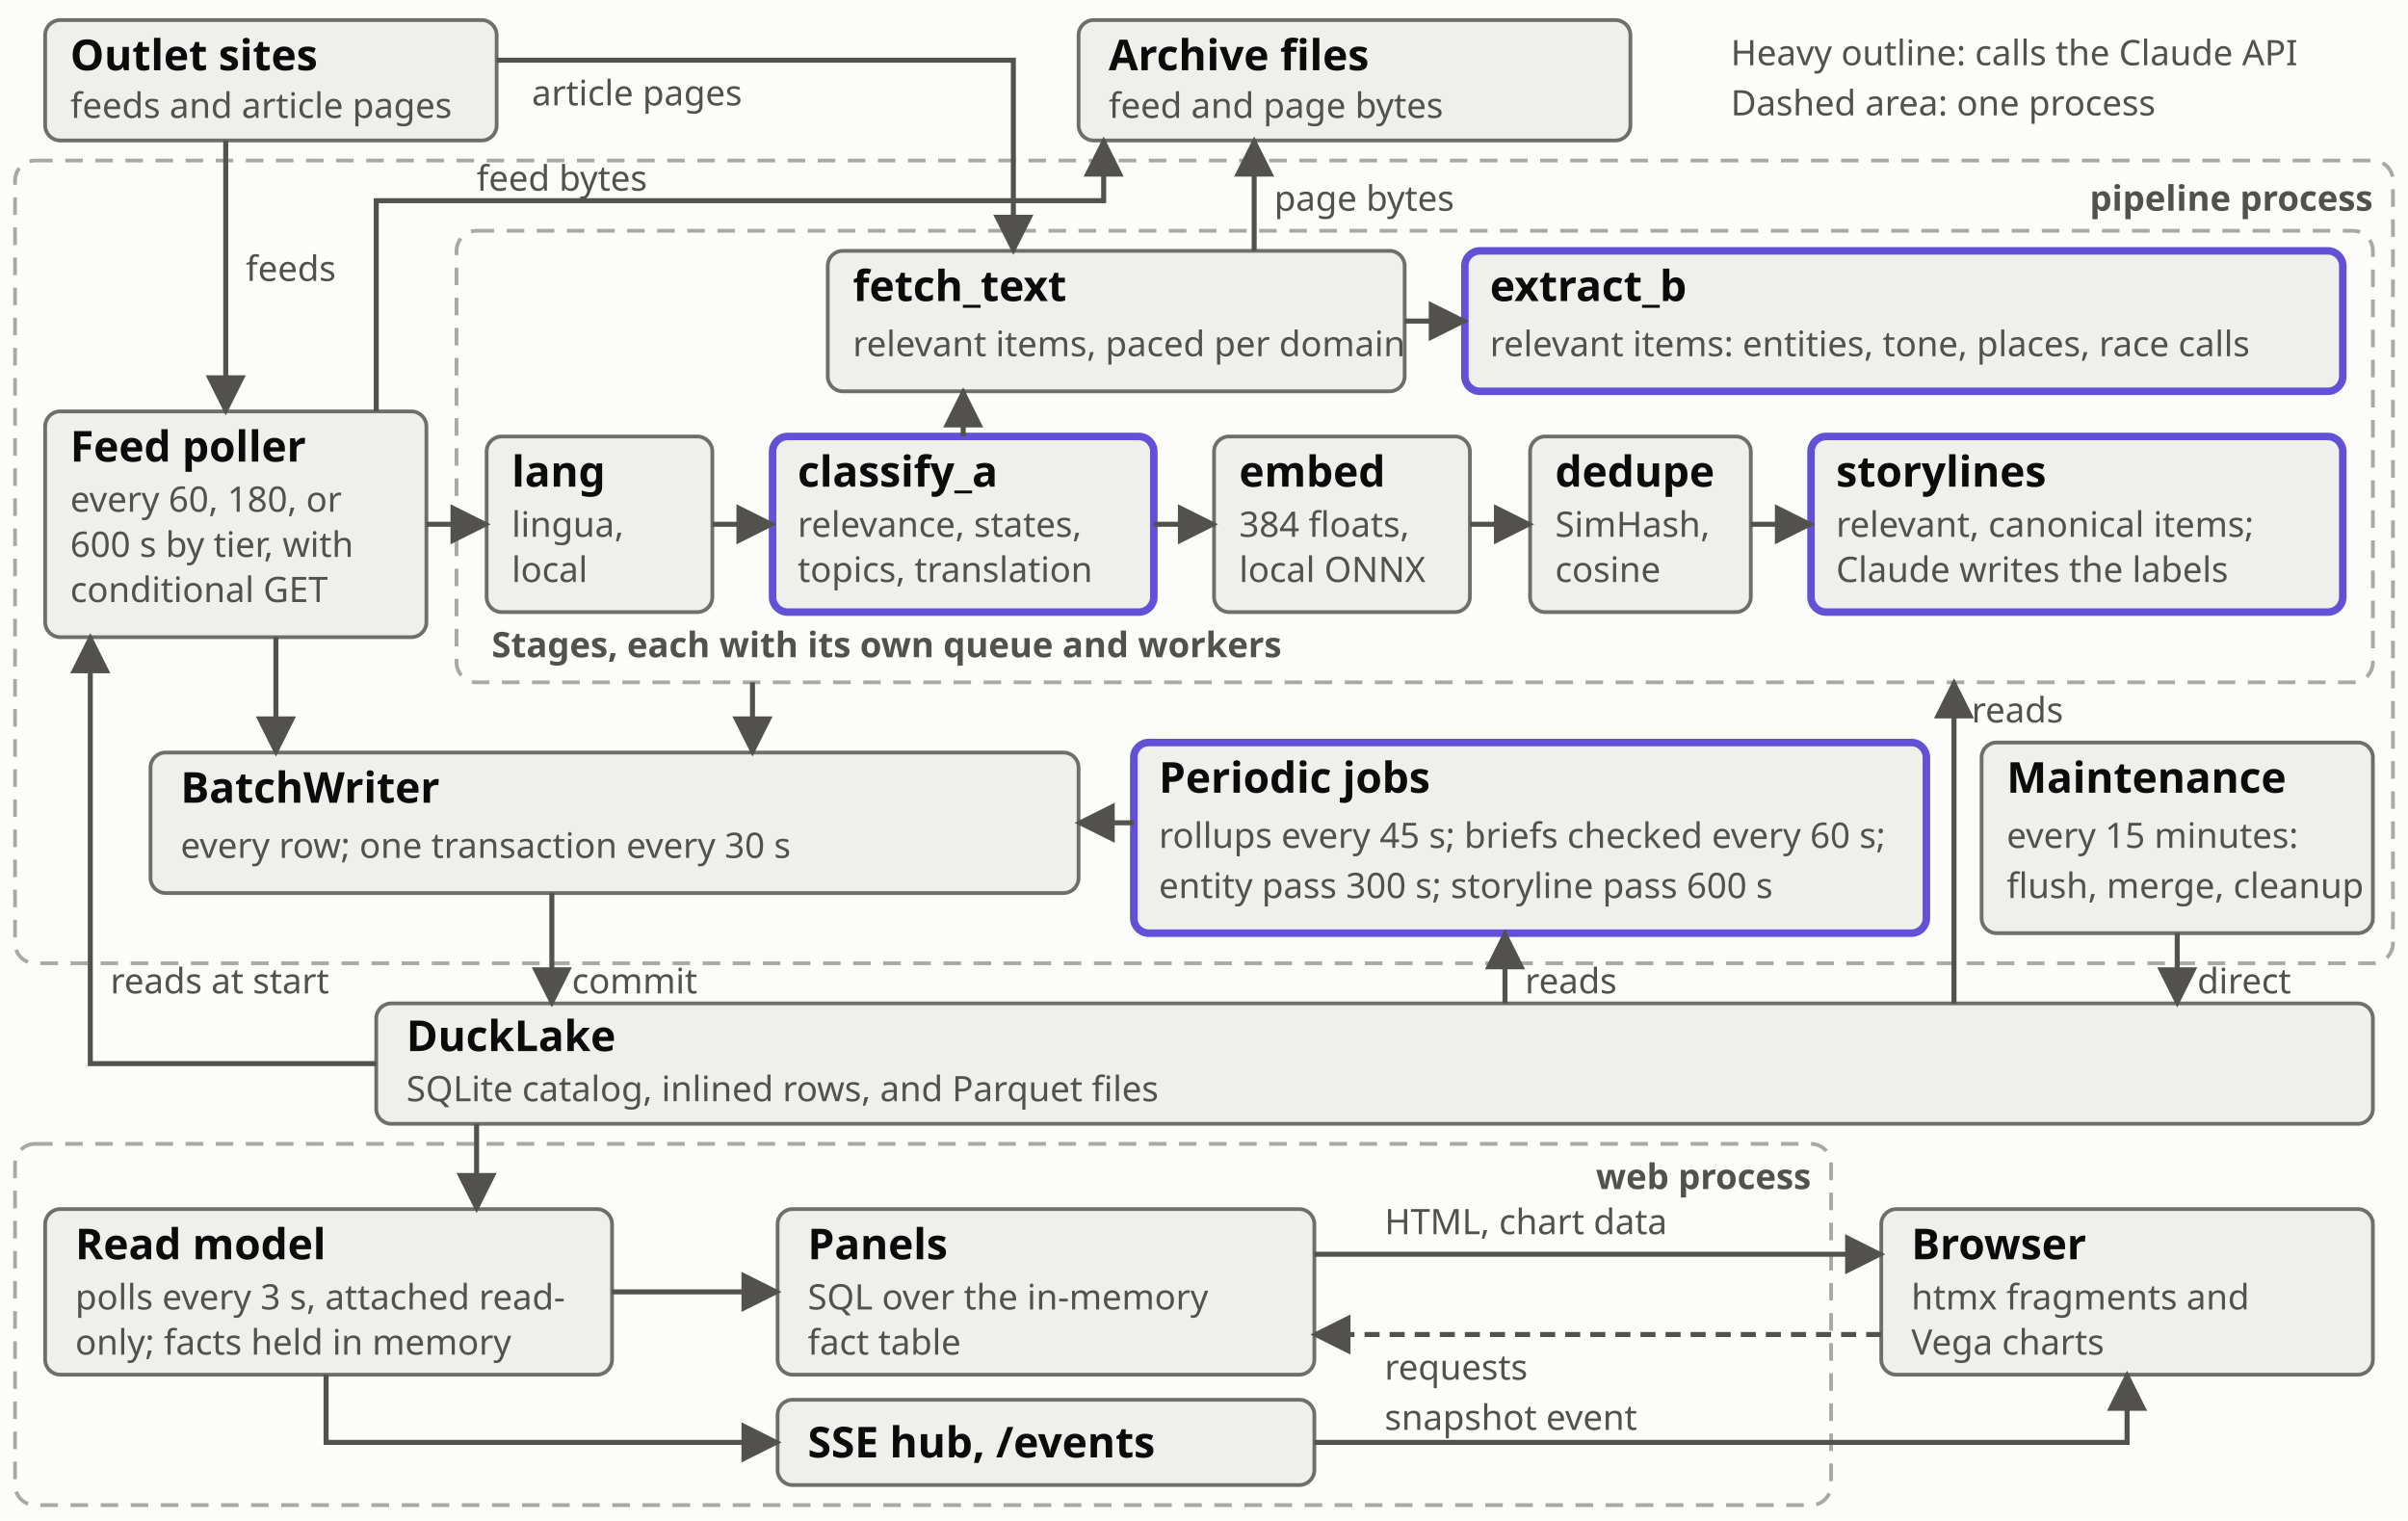
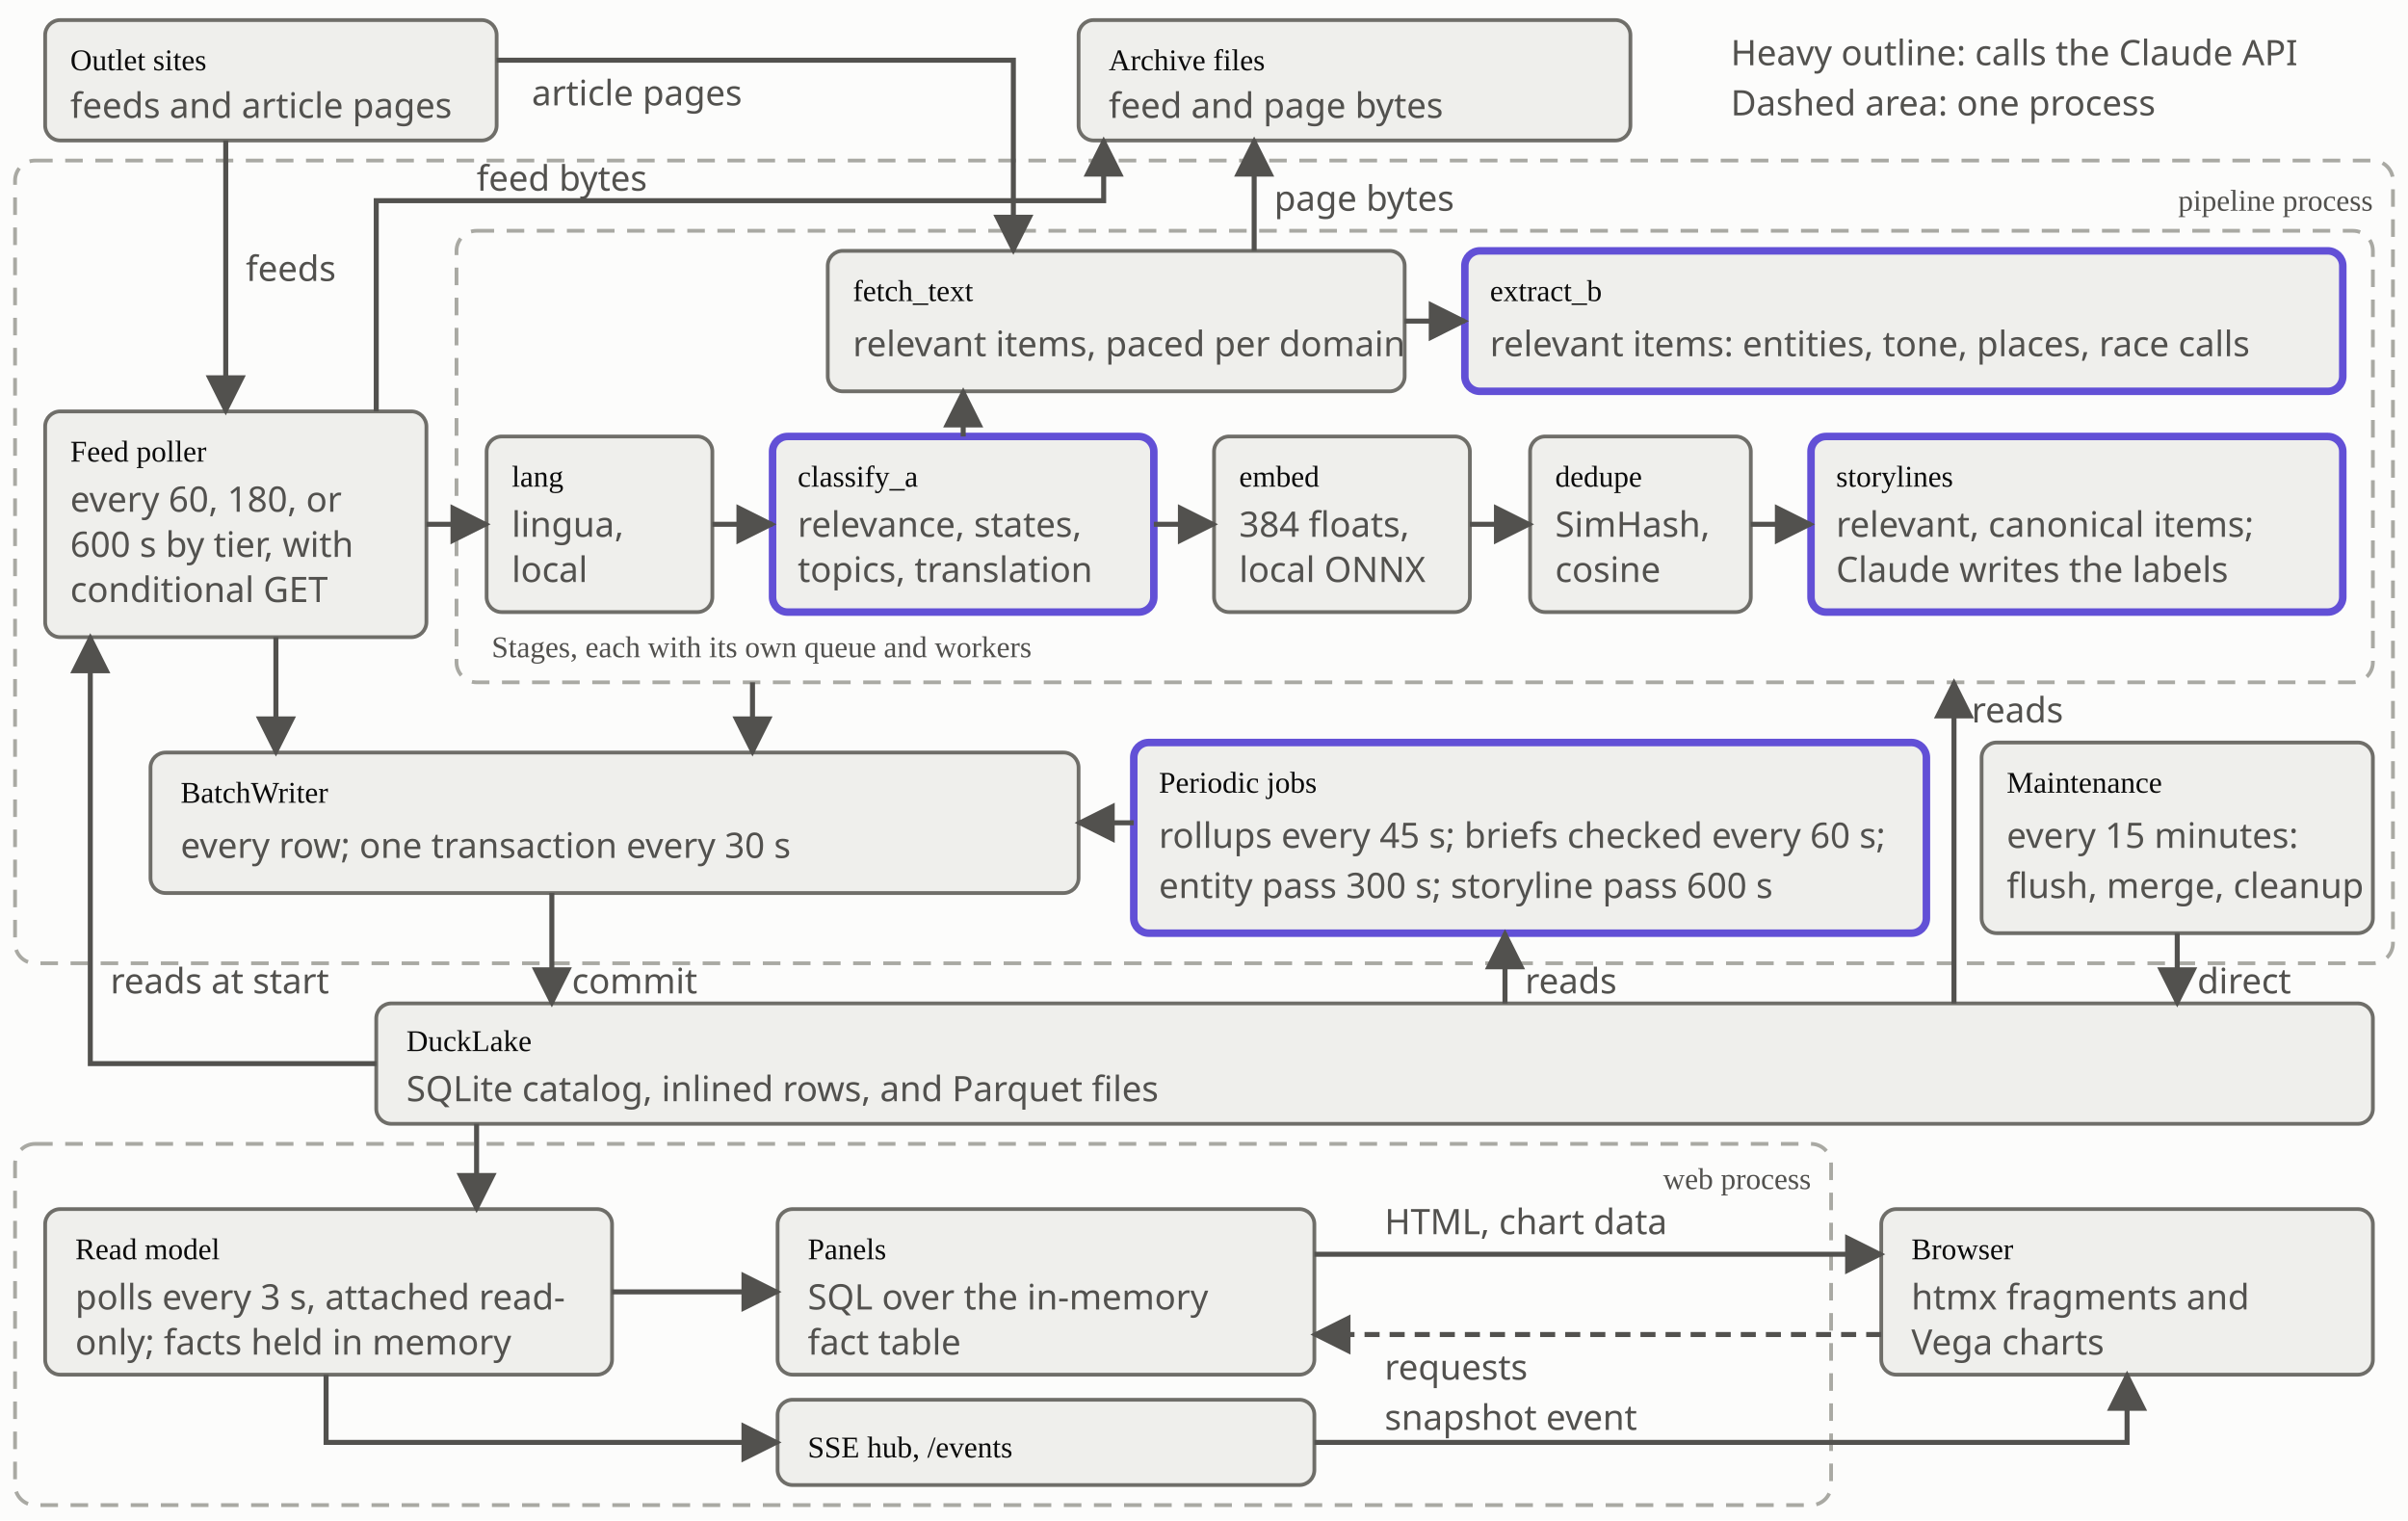
<svg xmlns="http://www.w3.org/2000/svg" viewBox="0 0 960 606" role="img" aria-labelledby="feed-title">
  <style>
    .fd-bg { fill: var(--surface-1, #fcfcfb); }
    .fd-area { fill: none; stroke: var(--line, #a9a9a3); stroke-width: 1.5; stroke-dasharray: 7 5; }
    .fd-box { fill: var(--surface-2, #efefec); stroke: var(--text-3, #6f6e69); stroke-width: 1.5; }
    .fd-llm { fill: var(--surface-2, #efefec); stroke: var(--accent, #6250d6); stroke-width: 3; }
-     .fd-name { fill: var(--text-1, #0b0b0b); font: 650 17px ui-sans-serif, system-ui, sans-serif; }
+     .fd-name { fill: var(--text-1, #0b0b0b); font: var(--weight-heading, 550) 17px ui-sans-serif, system-ui, sans-serif; }
    .fd-note { fill: var(--text-2, #52514e); font: 400 14px ui-sans-serif, system-ui, sans-serif; }
-     .fd-area-name { fill: var(--text-2, #52514e); font: 650 14px ui-sans-serif, system-ui, sans-serif; }
+     .fd-area-name { fill: var(--text-2, #52514e); font: var(--weight-heading, 550) 14px ui-sans-serif, system-ui, sans-serif; }
    .fd-line { fill: none; stroke: var(--text-2, #52514e); stroke-width: 2; }
    .fd-ask { stroke-dasharray: 6 4; }
    .fd-head { fill: var(--text-2, #52514e); }
  </style>
  <defs>
    <marker id="fd-arrow" viewBox="0 0 10 10" refX="9" refY="5" markerWidth="8" markerHeight="8" orient="auto-start-reverse">
      <path class="fd-head" d="M0 0 L10 5 L0 10 Z" />
    </marker>
  </defs>
  <rect class="fd-bg" width="960" height="606" />
  <rect class="fd-area" x="6" y="64" width="948" height="320" rx="8" />
  <text class="fd-area-name" x="946" y="84" text-anchor="end">pipeline process</text>
  <rect class="fd-area" x="6" y="456" width="724" height="144" rx="8" />
  <text class="fd-area-name" x="722" y="474" text-anchor="end">web process</text>
  <rect class="fd-box" x="18" y="8" width="180" height="48" rx="6" />
  <text class="fd-name" x="28" y="28">Outlet sites</text>
  <text class="fd-note" x="28" y="47">feeds and article pages</text>
  <rect class="fd-box" x="430" y="8" width="220" height="48" rx="6" />
  <text class="fd-name" x="442" y="28">Archive files</text>
  <text class="fd-note" x="442" y="47">feed and page bytes</text>
  <text class="fd-note" x="690" y="26" font-weight="650">Heavy outline: calls the Claude API</text>
  <text class="fd-note" x="690" y="46" font-weight="650">Dashed area: one process</text>
  <rect class="fd-box" x="18" y="164" width="152" height="90" rx="6" />
  <text class="fd-name" x="28" y="184">Feed poller</text>
  <text class="fd-note" x="28" y="204">every 60, 180, or</text>
  <text class="fd-note" x="28" y="222">600 s by tier, with</text>
  <text class="fd-note" x="28" y="240">conditional GET</text>
  <rect class="fd-area" x="182" y="92" width="764" height="180" rx="8" />
  <text class="fd-area-name" x="196" y="262">Stages, each with its own queue and workers</text>
  <rect class="fd-box" x="330" y="100" width="230" height="56" rx="6" />
  <text class="fd-name" x="340" y="120">fetch_text</text>
  <text class="fd-note" x="340" y="142">relevant items, paced per domain</text>
  <rect class="fd-llm" x="584" y="100" width="350" height="56" rx="6" />
  <text class="fd-name" x="594" y="120">extract_b</text>
  <text class="fd-note" x="594" y="142">relevant items: entities, tone, places, race calls</text>
  <rect class="fd-box" x="194" y="174" width="90" height="70" rx="6" />
  <text class="fd-name" x="204" y="194">lang</text>
  <text class="fd-note" x="204" y="214">lingua,</text>
  <text class="fd-note" x="204" y="232">local</text>
  <rect class="fd-llm" x="308" y="174" width="152" height="70" rx="6" />
  <text class="fd-name" x="318" y="194">classify_a</text>
  <text class="fd-note" x="318" y="214">relevance, states,</text>
  <text class="fd-note" x="318" y="232">topics, translation</text>
  <rect class="fd-box" x="484" y="174" width="102" height="70" rx="6" />
  <text class="fd-name" x="494" y="194">embed</text>
  <text class="fd-note" x="494" y="214">384 floats,</text>
  <text class="fd-note" x="494" y="232">local ONNX</text>
  <rect class="fd-box" x="610" y="174" width="88" height="70" rx="6" />
  <text class="fd-name" x="620" y="194">dedupe</text>
  <text class="fd-note" x="620" y="214">SimHash,</text>
  <text class="fd-note" x="620" y="232">cosine</text>
  <rect class="fd-llm" x="722" y="174" width="212" height="70" rx="6" />
  <text class="fd-name" x="732" y="194">storylines</text>
  <text class="fd-note" x="732" y="214">relevant, canonical items;</text>
  <text class="fd-note" x="732" y="232">Claude writes the labels</text>
  <rect class="fd-box" x="60" y="300" width="370" height="56" rx="6" />
  <text class="fd-name" x="72" y="320">BatchWriter</text>
  <text class="fd-note" x="72" y="342">every row; one transaction every 30 s</text>
  <rect class="fd-llm" x="452" y="296" width="316" height="76" rx="6" />
  <text class="fd-name" x="462" y="316">Periodic jobs</text>
  <text class="fd-note" x="462" y="338">rollups every 45 s; briefs checked every 60 s;</text>
  <text class="fd-note" x="462" y="358">entity pass 300 s; storyline pass 600 s</text>
  <rect class="fd-box" x="790" y="296" width="156" height="76" rx="6" />
  <text class="fd-name" x="800" y="316">Maintenance</text>
  <text class="fd-note" x="800" y="338">every 15 minutes:</text>
  <text class="fd-note" x="800" y="358">flush, merge, cleanup</text>
  <rect class="fd-box" x="150" y="400" width="796" height="48" rx="6" />
  <text class="fd-name" x="162" y="419">DuckLake</text>
  <text class="fd-note" x="162" y="439">SQLite catalog, inlined rows, and Parquet files</text>
  <rect class="fd-box" x="18" y="482" width="226" height="66" rx="6" />
  <text class="fd-name" x="30" y="502">Read model</text>
  <text class="fd-note" x="30" y="522">polls every 3 s, attached read-</text>
  <text class="fd-note" x="30" y="540">only; facts held in memory</text>
  <rect class="fd-box" x="310" y="482" width="214" height="66" rx="6" />
  <text class="fd-name" x="322" y="502">Panels</text>
  <text class="fd-note" x="322" y="522">SQL over the in-memory</text>
  <text class="fd-note" x="322" y="540">fact table</text>
  <rect class="fd-box" x="310" y="558" width="214" height="34" rx="6" />
  <text class="fd-name" x="322" y="581">SSE hub, /events</text>
  <rect class="fd-box" x="750" y="482" width="196" height="66" rx="6" />
  <text class="fd-name" x="762" y="502">Browser</text>
  <text class="fd-note" x="762" y="522">htmx fragments and</text>
  <text class="fd-note" x="762" y="540">Vega charts</text>
  <path class="fd-line" marker-end="url(#fd-arrow)" d="M90 56 V164" />
  <path class="fd-line" marker-end="url(#fd-arrow)" d="M198 24 H404 V100" />
  <path class="fd-line" marker-end="url(#fd-arrow)" d="M150 164 V80 H440 V56" />
  <path class="fd-line" marker-end="url(#fd-arrow)" d="M500 100 V56" />
  <path class="fd-line" marker-end="url(#fd-arrow)" d="M170 209 H194" />
  <path class="fd-line" marker-end="url(#fd-arrow)" d="M284 209 H308" />
  <path class="fd-line" marker-end="url(#fd-arrow)" d="M460 209 H484" />
  <path class="fd-line" marker-end="url(#fd-arrow)" d="M586 209 H610" />
  <path class="fd-line" marker-end="url(#fd-arrow)" d="M698 209 H722" />
  <path class="fd-line" marker-end="url(#fd-arrow)" d="M384 174 V156" />
  <path class="fd-line" marker-end="url(#fd-arrow)" d="M560 128 H584" />
  <path class="fd-line" marker-end="url(#fd-arrow)" d="M110 254 V300" />
  <path class="fd-line" marker-end="url(#fd-arrow)" d="M300 272 V300" />
  <path class="fd-line" marker-end="url(#fd-arrow)" d="M452 328 H430" />
  <path class="fd-line" marker-end="url(#fd-arrow)" d="M220 356 V400" />
  <path class="fd-line" marker-end="url(#fd-arrow)" d="M868 372 V400" />
  <path class="fd-line" marker-end="url(#fd-arrow)" d="M600 400 V372" />
  <path class="fd-line" marker-end="url(#fd-arrow)" d="M779 400 V272" />
  <path class="fd-line" marker-end="url(#fd-arrow)" d="M150 424 H36 V254" />
  <path class="fd-line" marker-end="url(#fd-arrow)" d="M190 448 V482" />
  <path class="fd-line" marker-end="url(#fd-arrow)" d="M244 515 H310" />
  <path class="fd-line" marker-end="url(#fd-arrow)" d="M524 500 H750" />
  <path class="fd-line fd-ask" marker-end="url(#fd-arrow)" d="M750 532 H524" />
  <path class="fd-line" marker-end="url(#fd-arrow)" d="M130 548 V575 H310" />
  <path class="fd-line" marker-end="url(#fd-arrow)" d="M524 575 H848 V548" />
  <text class="fd-note" x="98" y="112">feeds</text>
  <text class="fd-note" x="212" y="42">article pages</text>
  <text class="fd-note" x="190" y="76">feed bytes</text>
  <text class="fd-note" x="508" y="84">page bytes</text>
  <text class="fd-note" x="228" y="396">commit</text>
  <text class="fd-note" x="608" y="396">reads</text>
  <text class="fd-note" x="786" y="288">reads</text>
  <text class="fd-note" x="876" y="396">direct</text>
  <text class="fd-note" x="44" y="396">reads at start</text>
  <text class="fd-note" x="552" y="492">HTML, chart data</text>
  <text class="fd-note" x="552" y="550">requests</text>
  <text class="fd-note" x="552" y="570">snapshot event</text>
</svg>
